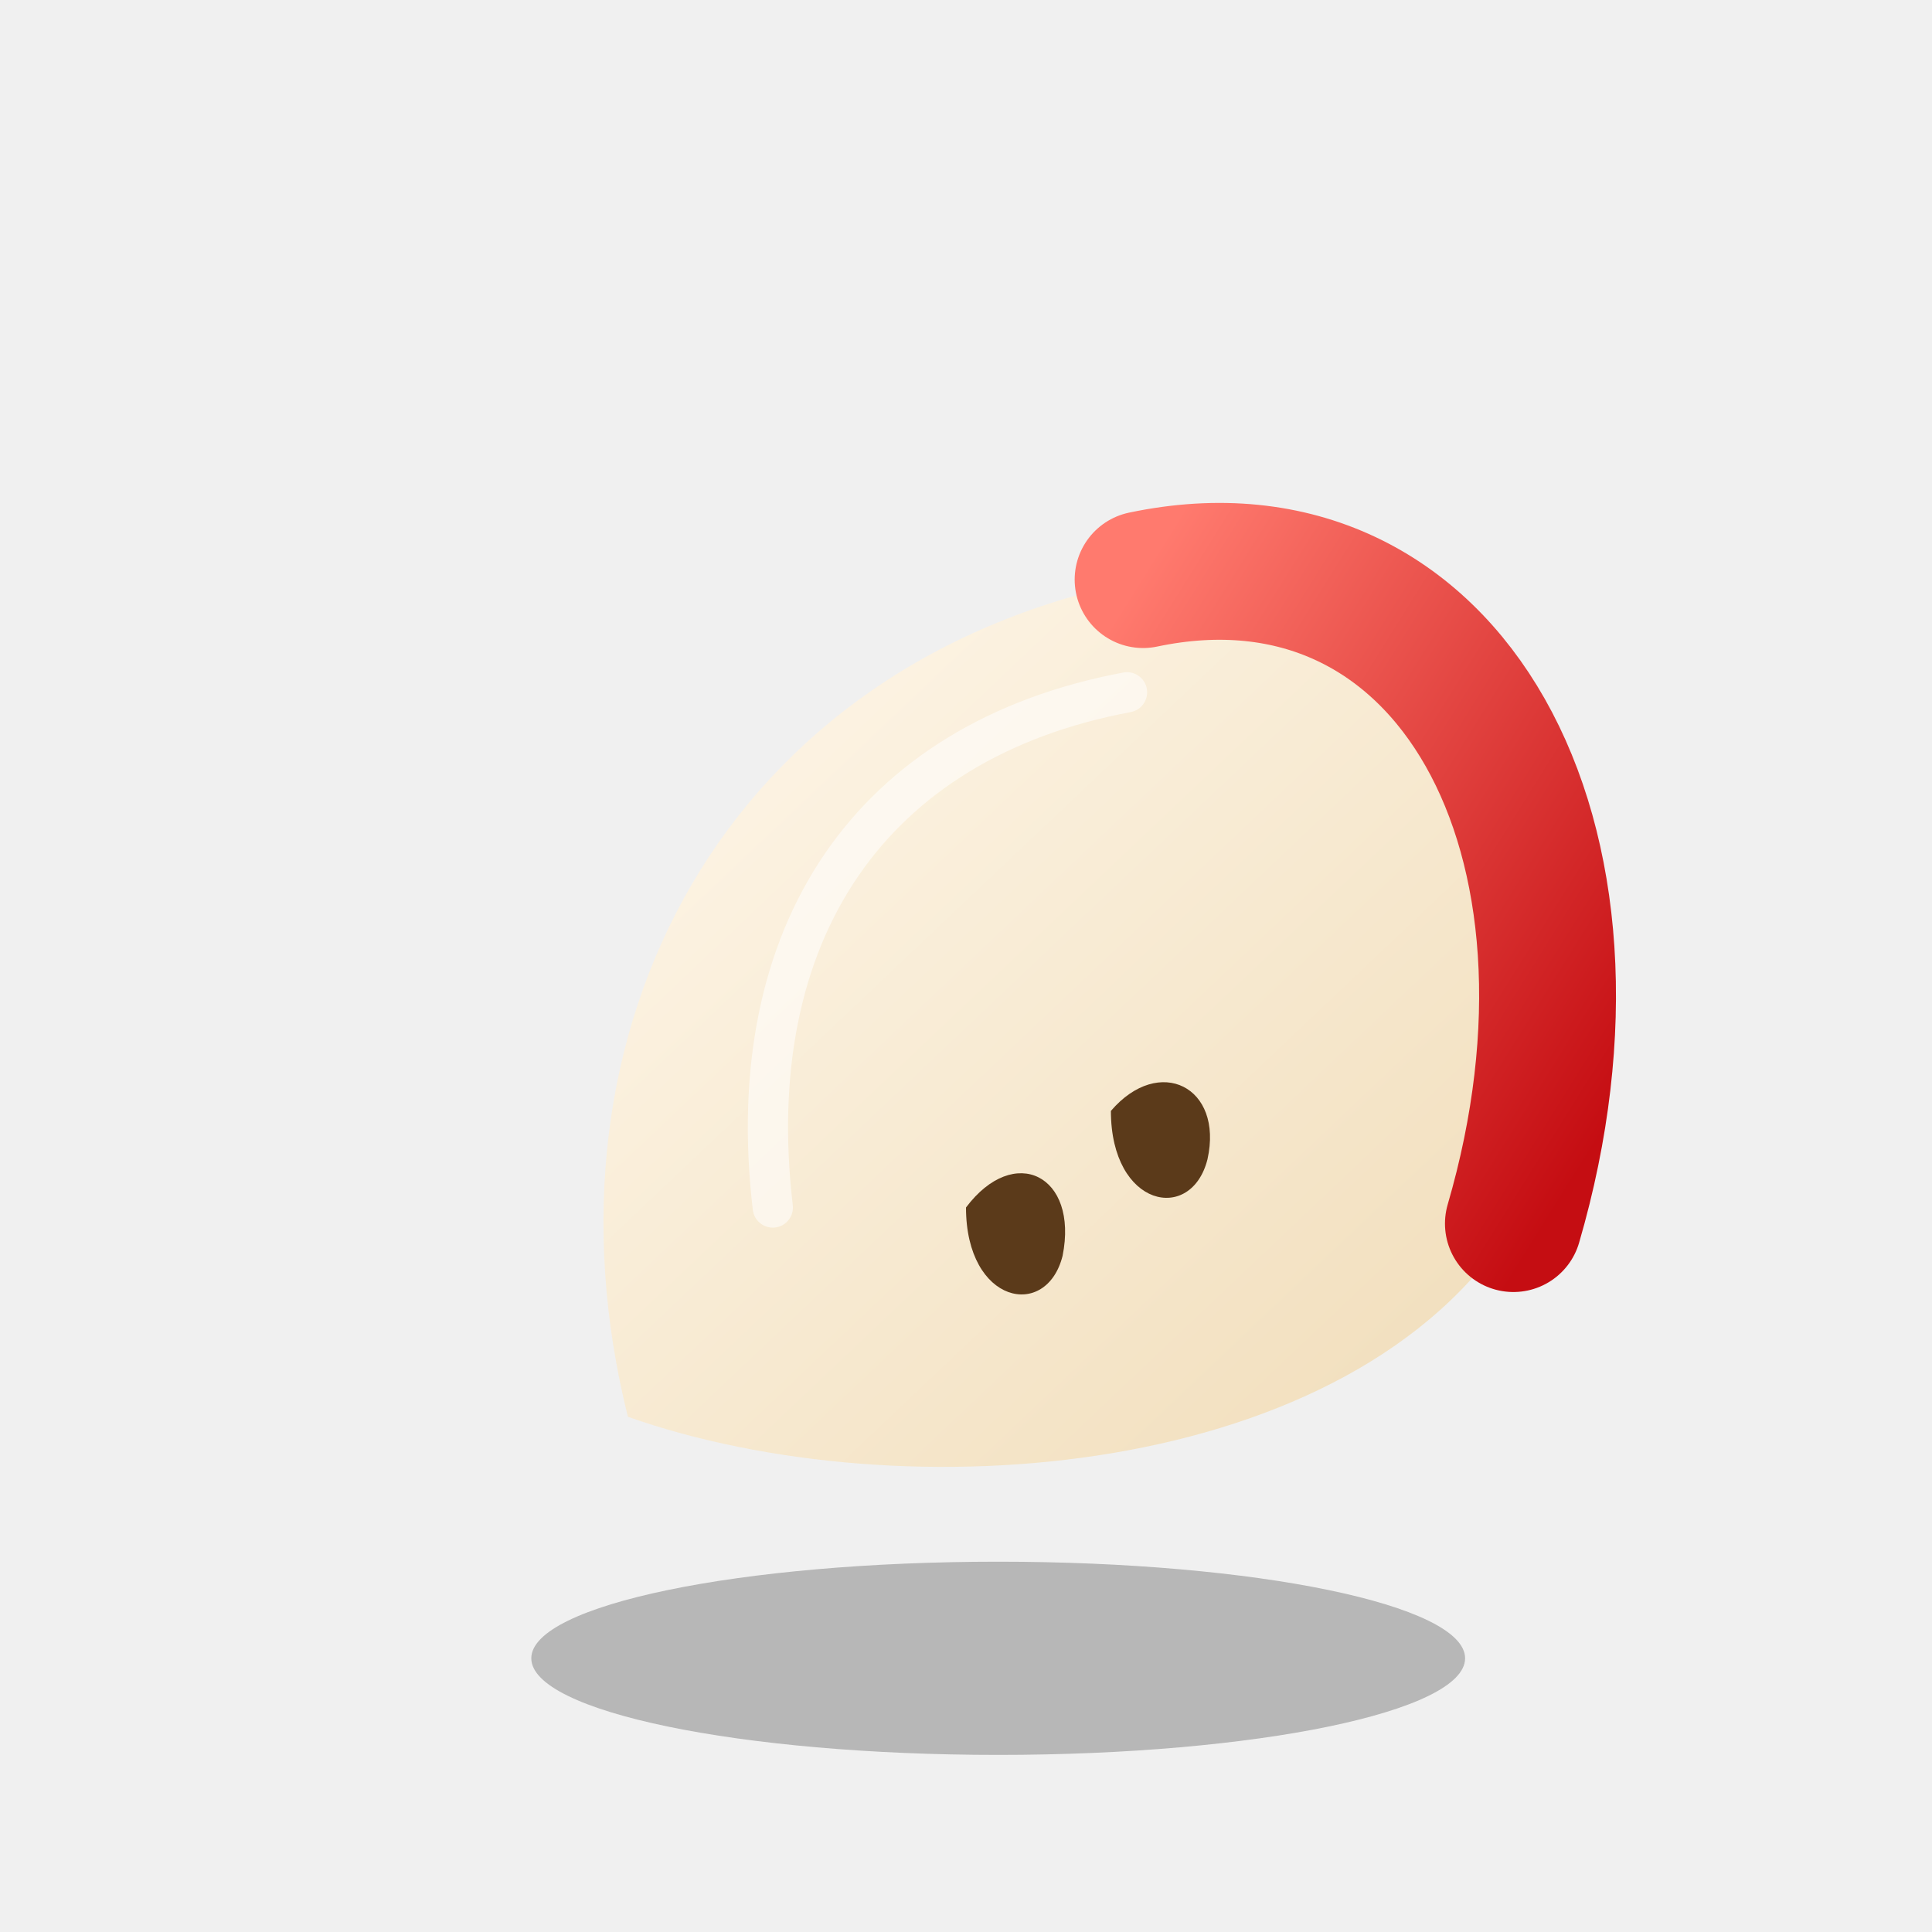
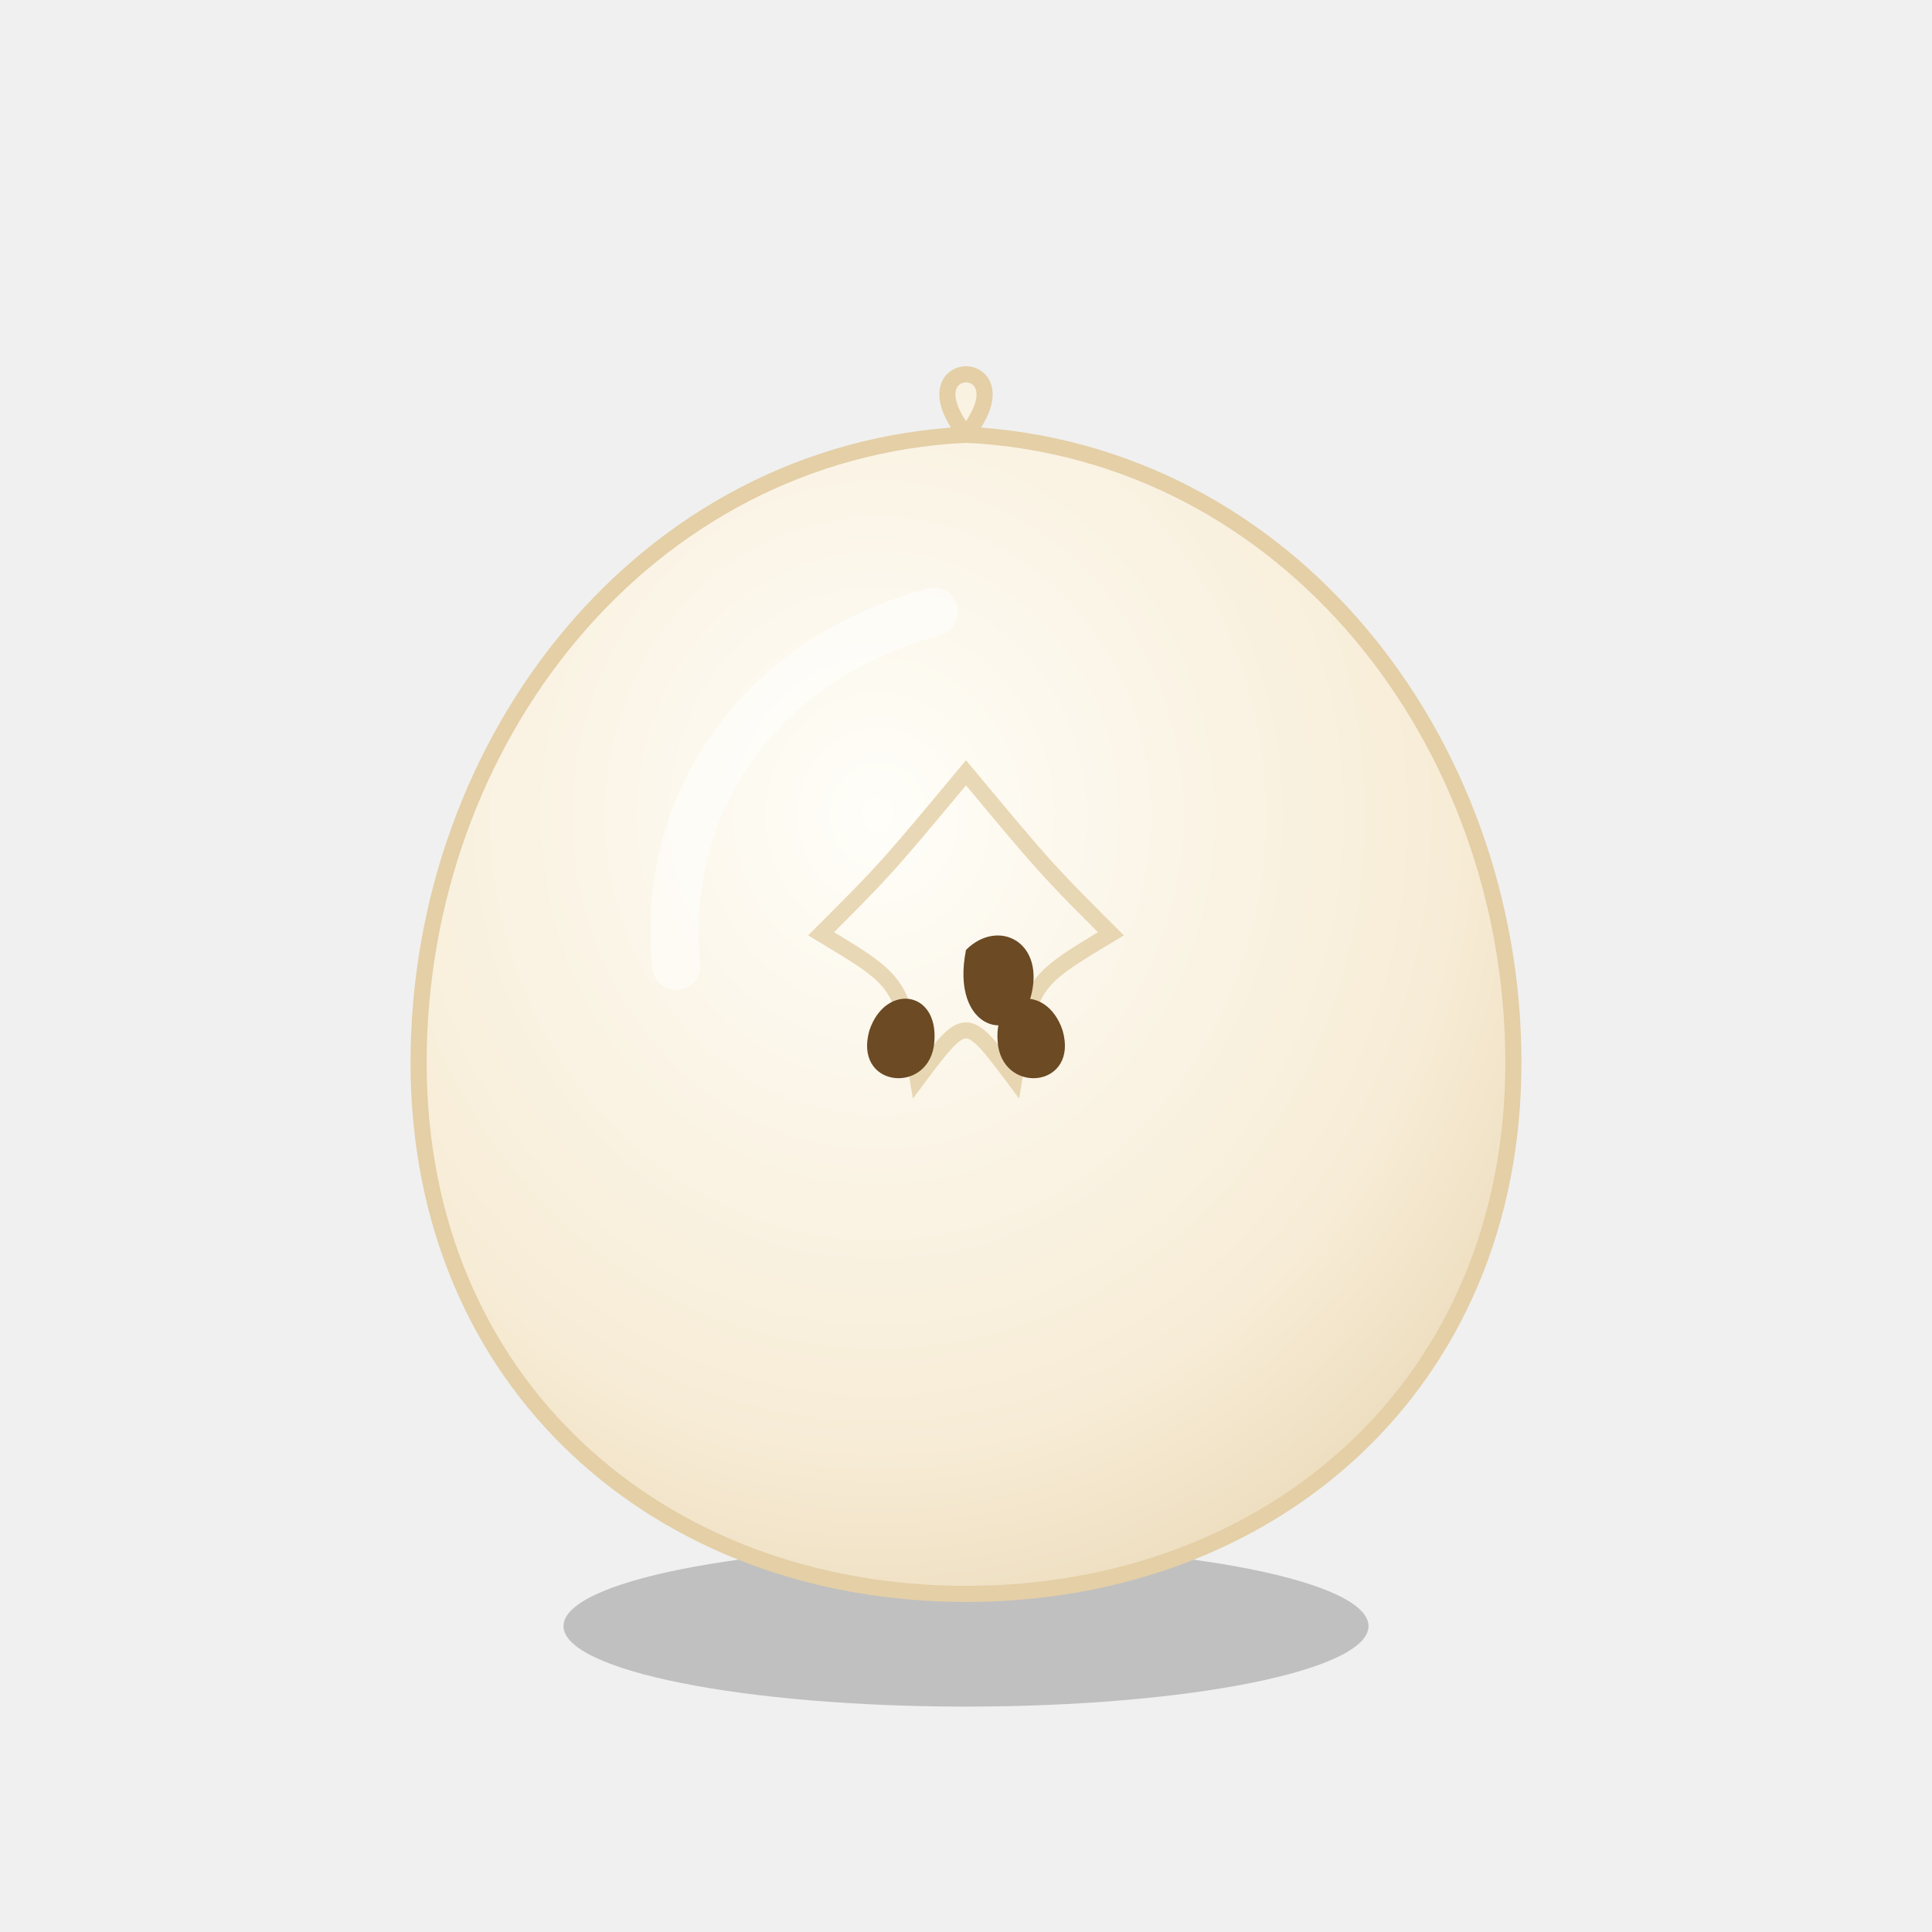
<svg xmlns="http://www.w3.org/2000/svg" viewBox="0 0 240 240" width="240" height="240">
  <defs>
-     <linearGradient id="flesh" x1="0" y1="0" x2="1" y2="1">
-       <stop offset="0" stop-color="#fff8ec" />
-       <stop offset="1" stop-color="#f0dcb8" />
-     </linearGradient>
-     <linearGradient id="peel" x1="0" y1="0" x2="1" y2="1">
-       <stop offset="0" stop-color="#ff7a6e" />
-       <stop offset="1" stop-color="#c50d12" />
-     </linearGradient>
+     <radialGradient id="flesh" cx="0.42" cy="0.36" r="0.75">
+       <stop offset="0" stop-color="#fffef9" />
+       <stop offset="0.7" stop-color="#f7ecd6" />
+       <stop offset="1" stop-color="#ead8b6" />
+     </radialGradient>
  </defs>
-   <ellipse cx="124" cy="206" rx="58" ry="12" fill="#000000" opacity="0.24" />
-   <path d="M78 176 C66 128 90 82 142 72 C180 64 202 104 188 152 C168 184 112 188 78 176 Z" fill="url(#flesh)" />
-   <path d="M142 72 C180 64 202 104 188 152" fill="none" stroke="url(#peel)" stroke-width="17" stroke-linecap="round" />
-   <path d="M96 150 C92 116 108 92 140 86" fill="none" stroke="#ffffff" stroke-width="5" stroke-opacity="0.55" stroke-linecap="round" />
-   <path d="M120 150 C126 142 134 146 132 156 C130 164 120 162 120 150 Z" fill="#5b3a1a" />
-   <path d="M138 138 C144 131 152 135 150 144 C148 152 138 150 138 138 Z" fill="#5b3a1a" />
+   <ellipse cx="120" cy="202" rx="50" ry="10" fill="#000000" opacity="0.20" />
+   <path d="M120 54            C112 44 128 44 120 54            C160 56 188 92 188 132            C188 172 158 198 120 198            C82 198 52 172 52 132            C52 92 80 56 120 54 Z" fill="url(#flesh)" stroke="#e4cfa6" stroke-width="2" />
+   <path d="M120 96            C130 108 130 108 138 116            C128 122 128 122 126 134            C120 126 120 126 114 134            C112 122 112 122 102 116            C110 108 110 108 120 96 Z" fill="none" stroke="#e0c99b" stroke-width="2" opacity="0.7" />
+   <path d="M120 118 C124 114 130 117 128 124 C126 130 118 128 120 118 Z" fill="#6b4a24" />
+   <path d="M108 128 C110 122 117 123 116 130 C115 136 106 135 108 128 Z" fill="#6b4a24" />
+   <path d="M132 128 C130 122 123 123 124 130 C125 136 134 135 132 128 Z" fill="#6b4a24" />
+   <path d="M84 120 C82 100 94 82 116 76" fill="none" stroke="#ffffff" stroke-width="6" stroke-opacity="0.5" stroke-linecap="round" />
</svg>
